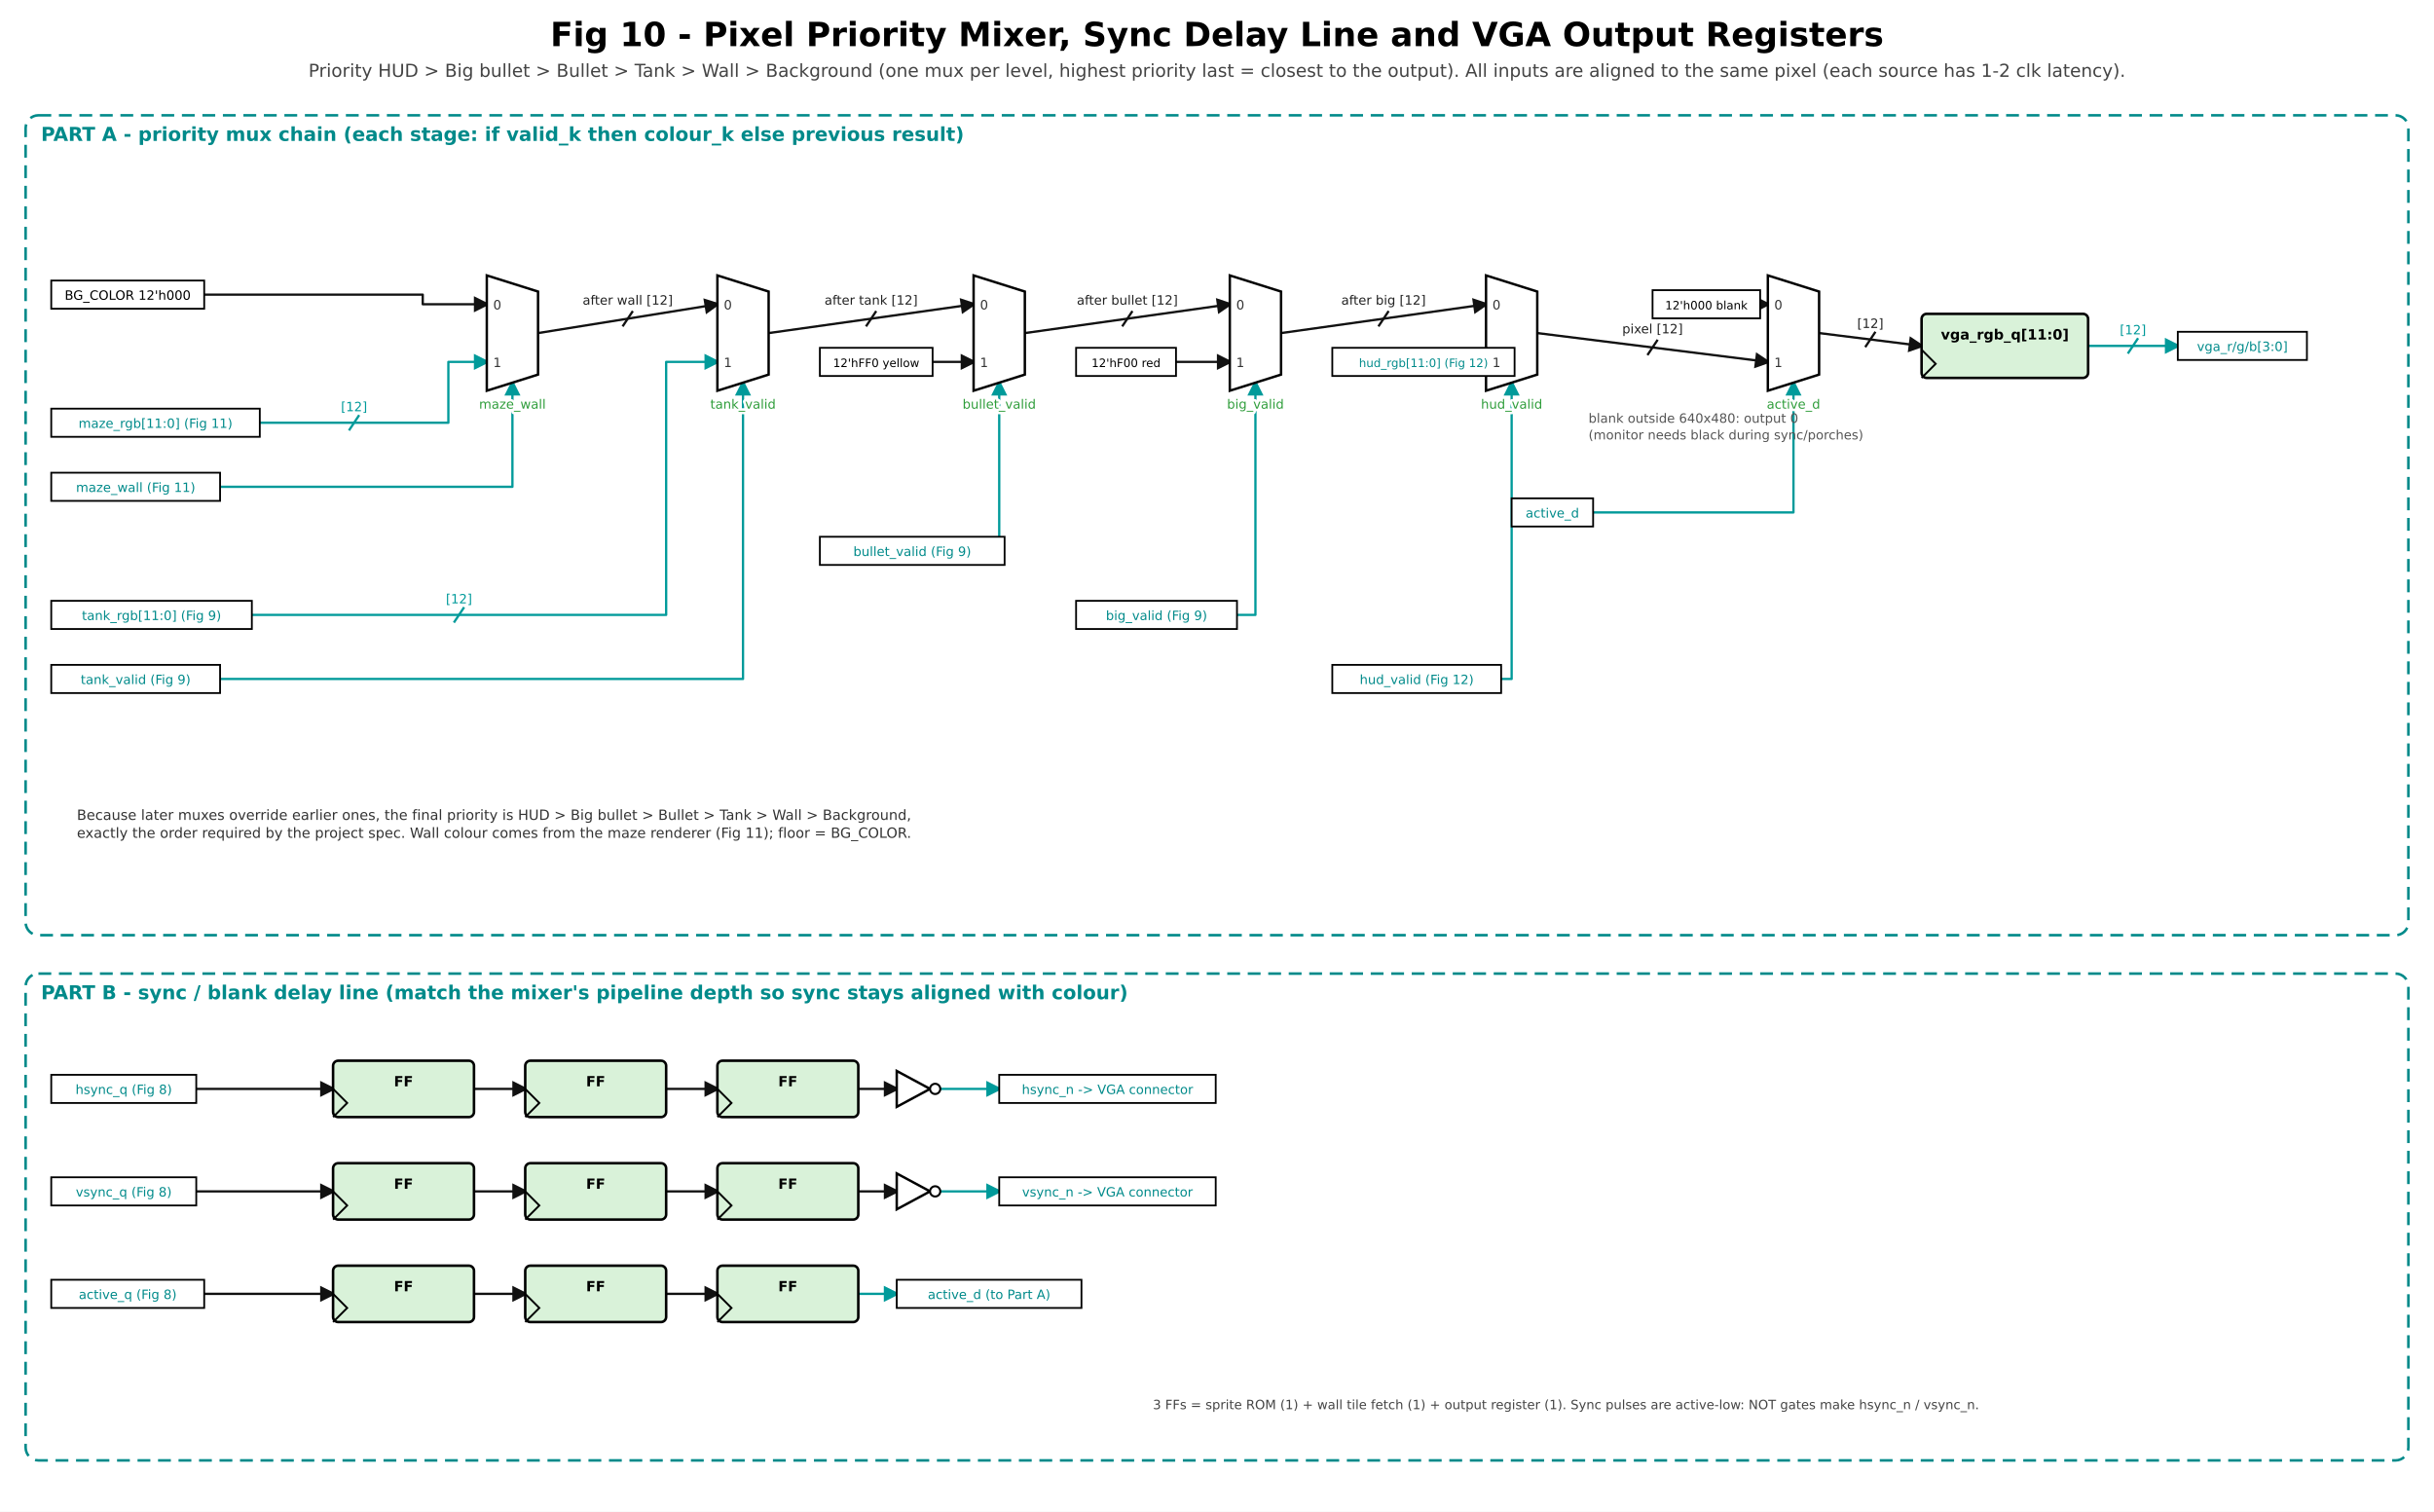
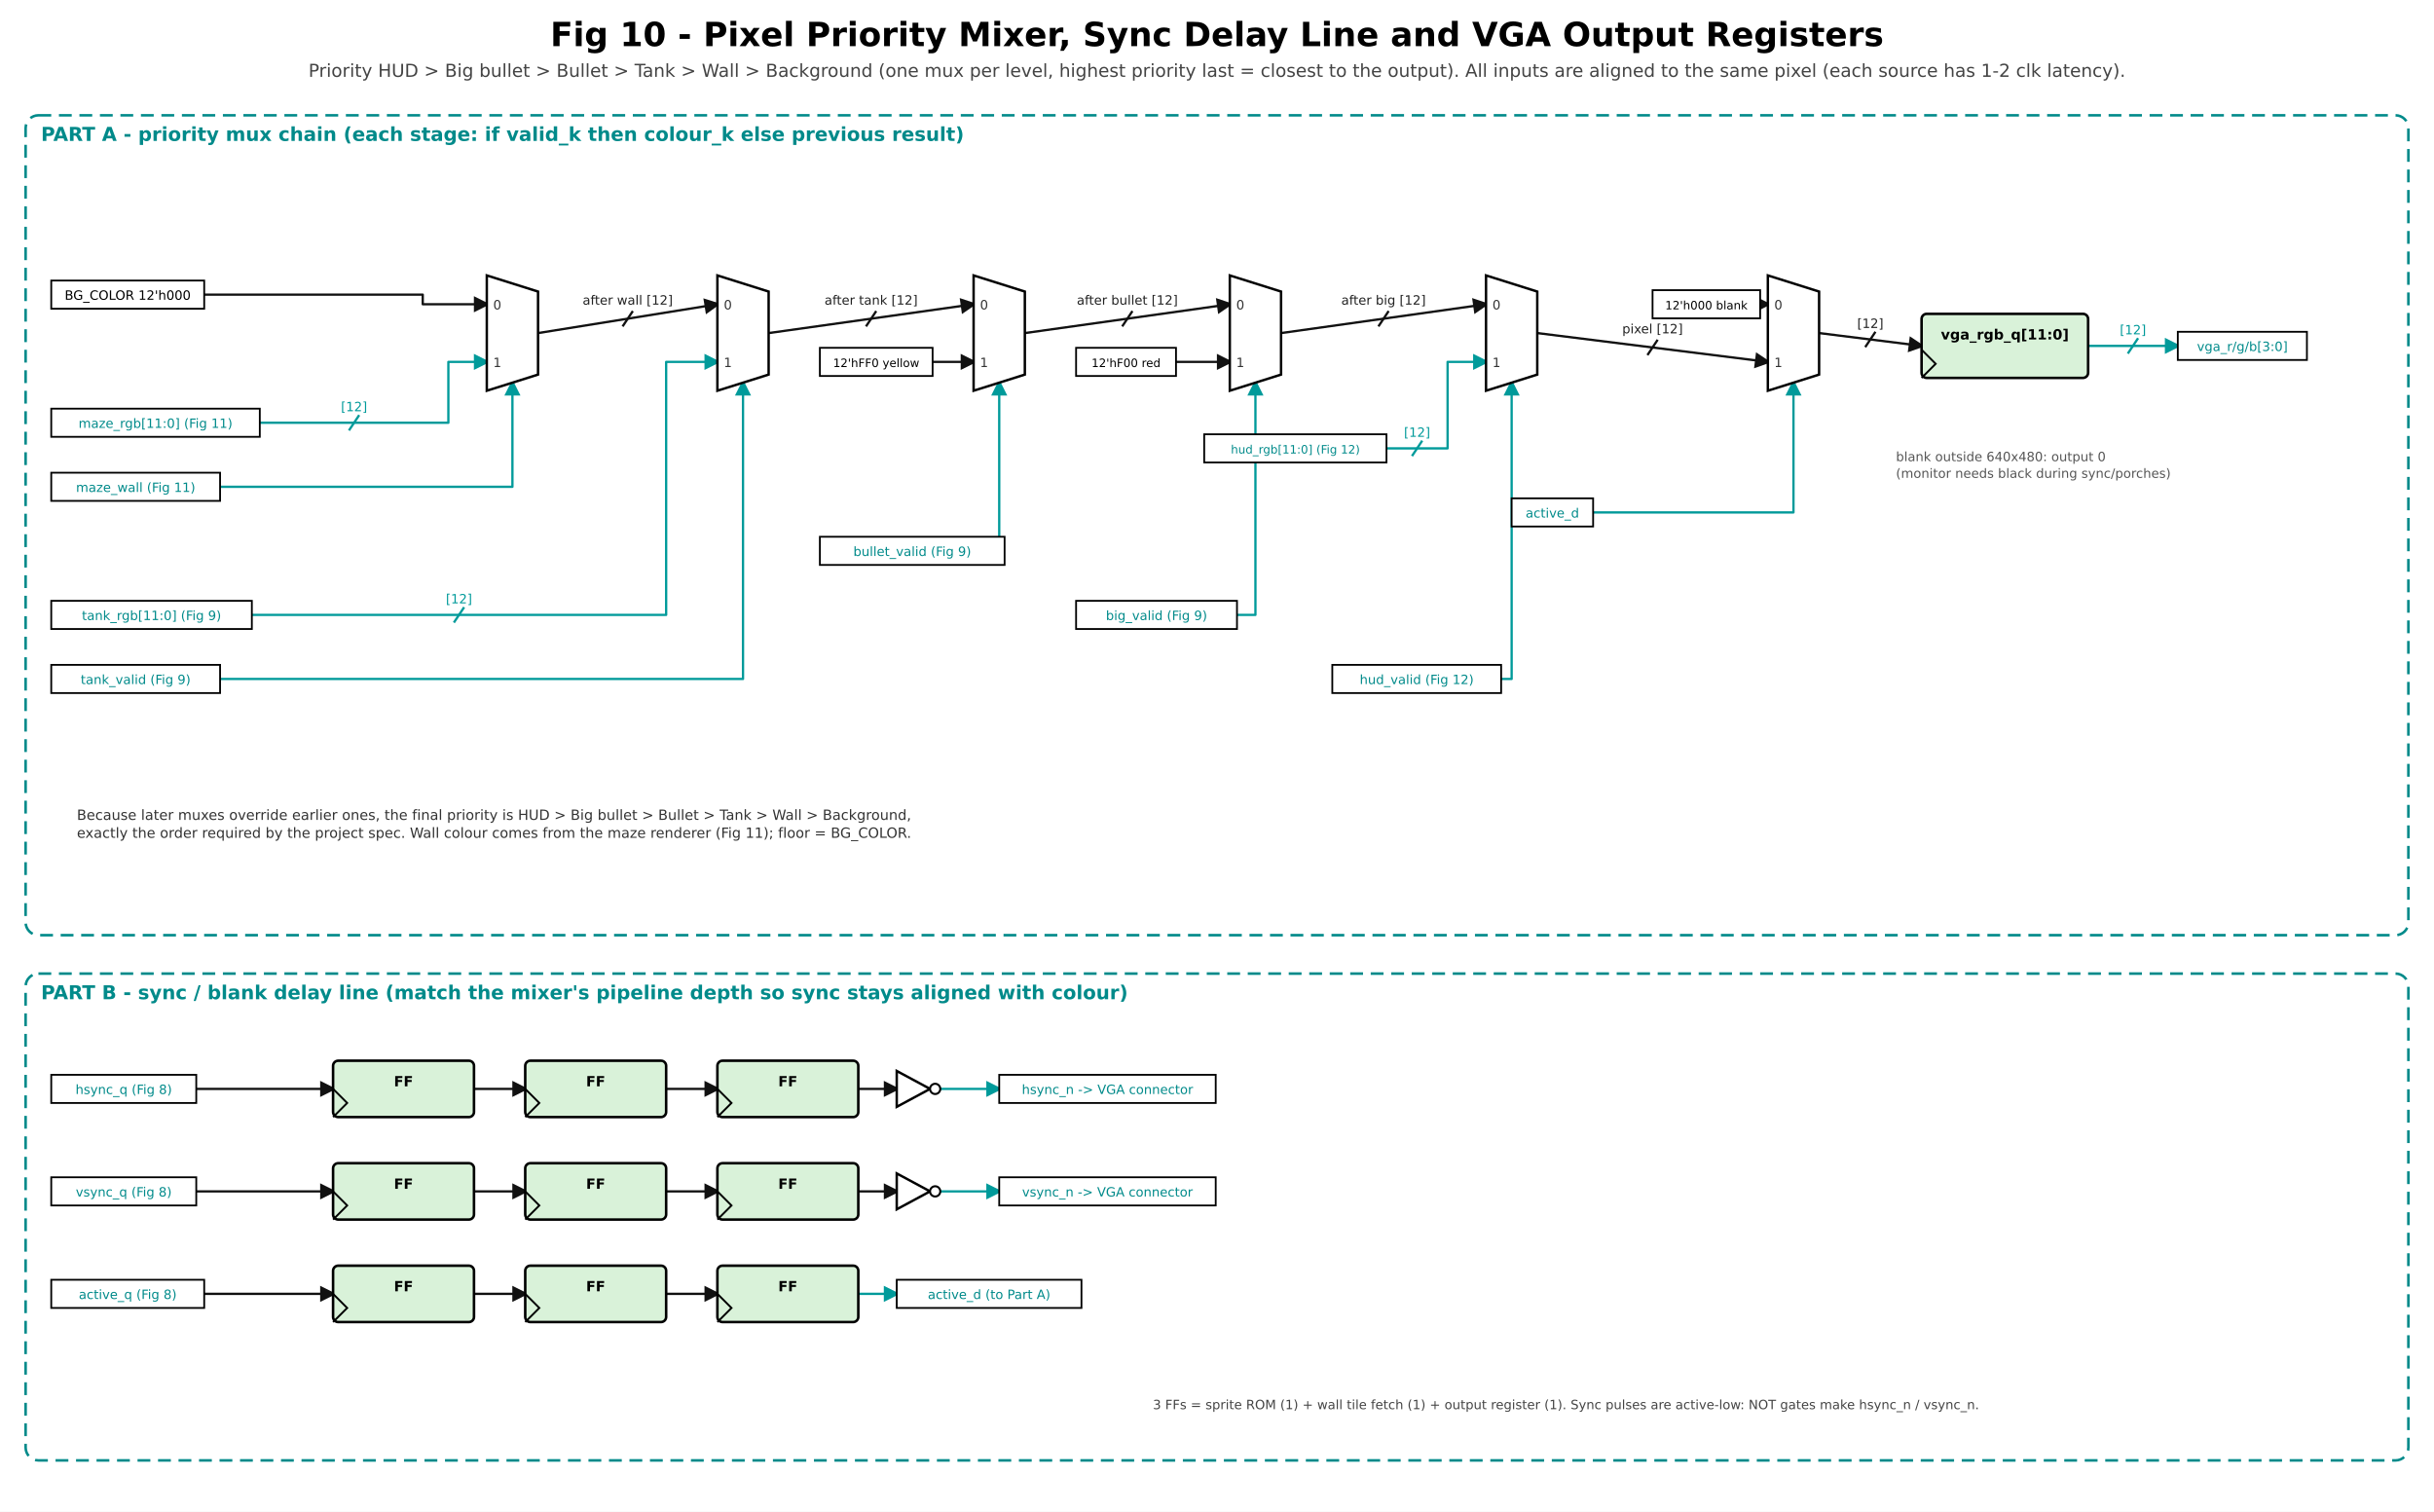
<svg xmlns="http://www.w3.org/2000/svg" width="1900" height="1180" viewBox="0 0 1900 1180">
  <defs>
    <marker id="a009a9a" viewBox="0 0 10 10" refX="8" refY="5" markerWidth="7" markerHeight="7" orient="auto">
      <path d="M0,0 L10,5 L0,10 z" fill="#009a9a" />
    </marker>
    <marker id="a111111" viewBox="0 0 10 10" refX="8" refY="5" markerWidth="7" markerHeight="7" orient="auto">
      <path d="M0,0 L10,5 L0,10 z" fill="#111111" />
    </marker>
  </defs>
  <rect width="100%" height="100%" fill="#fff" />
  <rect x="20.0" y="90.0" width="1860.0" height="640.0" rx="10" fill="none" stroke="#008a8a" stroke-width="2" stroke-dasharray="10 6" />
  <text x="32.0" y="110.0" font-family="DejaVu Sans" font-size="15" font-weight="bold" fill="#008a8a" text-anchor="start">PART A - priority mux chain  (each stage: if valid_k then colour_k else previous result)</text>
  <path d="M159.4,230.0 L330.0,230.0 L330.0,237.5 L380.0,237.5" fill="none" stroke="#111111" stroke-width="1.8" stroke-linejoin="round" marker-end="url(#a111111)" />
  <path d="M202.8,330.0 L350.0,330.0 L350.0,282.5 L380.0,282.5" fill="none" stroke="#009a9a" stroke-width="1.8" stroke-linejoin="round" marker-end="url(#a009a9a)" />
  <path d="M171.8,380.0 L400.0,380.0 L400.0,298.7" fill="none" stroke="#009a9a" stroke-width="1.8" stroke-linejoin="round" marker-end="url(#a009a9a)" />
  <path d="M420.0,260.0 L560.0,237.5" fill="none" stroke="#111111" stroke-width="1.8" stroke-linejoin="round" marker-end="url(#a111111)" />
  <path d="M196.6,480.0 L520.0,480.0 L520.0,282.5 L560.0,282.5" fill="none" stroke="#009a9a" stroke-width="1.8" stroke-linejoin="round" marker-end="url(#a009a9a)" />
  <path d="M171.8,530.0 L580.0,530.0 L580.0,298.7" fill="none" stroke="#009a9a" stroke-width="1.8" stroke-linejoin="round" marker-end="url(#a009a9a)" />
  <path d="M600.0,260.0 L760.0,237.5" fill="none" stroke="#111111" stroke-width="1.8" stroke-linejoin="round" marker-end="url(#a111111)" />
  <path d="M728.0,282.5 L760.0,282.5" fill="none" stroke="#111111" stroke-width="1.8" stroke-linejoin="round" marker-end="url(#a111111)" />
  <path d="M784.2,430.0 L780.0,430.0 L780.0,298.7" fill="none" stroke="#009a9a" stroke-width="1.8" stroke-linejoin="round" marker-end="url(#a009a9a)" />
  <path d="M800.0,260.0 L960.0,237.5" fill="none" stroke="#111111" stroke-width="1.8" stroke-linejoin="round" marker-end="url(#a111111)" />
  <path d="M918.0,282.5 L960.0,282.5" fill="none" stroke="#111111" stroke-width="1.8" stroke-linejoin="round" marker-end="url(#a111111)" />
  <path d="M965.6,480.0 L980.0,480.0 L980.0,298.7" fill="none" stroke="#009a9a" stroke-width="1.8" stroke-linejoin="round" marker-end="url(#a009a9a)" />
  <path d="M1000.0,260.0 L1160.0,237.5" fill="none" stroke="#111111" stroke-width="1.8" stroke-linejoin="round" marker-end="url(#a111111)" />
-   <path d="M1182.3,282.5 L1160.0,282.5" fill="none" stroke="#009a9a" stroke-width="1.8" stroke-linejoin="round" marker-end="url(#a009a9a)" />
+   <path d="M1082.3,350.0 L1130.0,350.0 L1130.0,282.5 L1160.0,282.5" fill="none" stroke="#009a9a" stroke-width="1.8" stroke-linejoin="round" marker-end="url(#a009a9a)" />
  <path d="M1171.8,530.0 L1180.0,530.0 L1180.0,298.7" fill="none" stroke="#009a9a" stroke-width="1.8" stroke-linejoin="round" marker-end="url(#a009a9a)" />
  <path d="M1200.0,260.0 L1380.0,282.5" fill="none" stroke="#111111" stroke-width="1.8" stroke-linejoin="round" marker-end="url(#a111111)" />
  <path d="M1374.0,237.5 L1380.0,237.5" fill="none" stroke="#111111" stroke-width="1.8" stroke-linejoin="round" marker-end="url(#a111111)" />
  <path d="M1243.6,400.0 L1400.0,400.0 L1400.0,298.7" fill="none" stroke="#009a9a" stroke-width="1.8" stroke-linejoin="round" marker-end="url(#a009a9a)" />
  <path d="M1420.0,260.0 L1500.0,270.0" fill="none" stroke="#111111" stroke-width="1.8" stroke-linejoin="round" marker-end="url(#a111111)" />
  <path d="M1630.0,270.0 L1700.0,270.0" fill="none" stroke="#009a9a" stroke-width="1.8" stroke-linejoin="round" marker-end="url(#a009a9a)" />
  <rect x="20.0" y="760.0" width="1860.0" height="380.0" rx="10" fill="none" stroke="#008a8a" stroke-width="2" stroke-dasharray="10 6" />
  <text x="32.0" y="780.0" font-family="DejaVu Sans" font-size="15" font-weight="bold" fill="#008a8a" text-anchor="start">PART B - sync / blank delay line  (match the mixer's pipeline depth so sync stays aligned with colour)</text>
  <path d="M153.2,850.0 L260.0,850.0" fill="none" stroke="#111111" stroke-width="1.8" stroke-linejoin="round" marker-end="url(#a111111)" />
  <path d="M370.0,850.0 L410.0,850.0" fill="none" stroke="#111111" stroke-width="1.8" stroke-linejoin="round" marker-end="url(#a111111)" />
  <path d="M520.0,850.0 L560.0,850.0" fill="none" stroke="#111111" stroke-width="1.8" stroke-linejoin="round" marker-end="url(#a111111)" />
  <path d="M670.0,850.0 L700.0,850.0" fill="none" stroke="#111111" stroke-width="1.8" stroke-linejoin="round" marker-end="url(#a111111)" />
  <path d="M734.0,850.0 L780.0,850.0" fill="none" stroke="#009a9a" stroke-width="1.8" stroke-linejoin="round" marker-end="url(#a009a9a)" />
  <path d="M153.2,930.0 L260.0,930.0" fill="none" stroke="#111111" stroke-width="1.8" stroke-linejoin="round" marker-end="url(#a111111)" />
  <path d="M370.0,930.0 L410.0,930.0" fill="none" stroke="#111111" stroke-width="1.8" stroke-linejoin="round" marker-end="url(#a111111)" />
  <path d="M520.0,930.0 L560.0,930.0" fill="none" stroke="#111111" stroke-width="1.8" stroke-linejoin="round" marker-end="url(#a111111)" />
  <path d="M670.0,930.0 L700.0,930.0" fill="none" stroke="#111111" stroke-width="1.8" stroke-linejoin="round" marker-end="url(#a111111)" />
  <path d="M734.0,930.0 L780.0,930.0" fill="none" stroke="#009a9a" stroke-width="1.8" stroke-linejoin="round" marker-end="url(#a009a9a)" />
  <path d="M159.4,1010.0 L260.0,1010.0" fill="none" stroke="#111111" stroke-width="1.8" stroke-linejoin="round" marker-end="url(#a111111)" />
  <path d="M370.0,1010.0 L410.0,1010.0" fill="none" stroke="#111111" stroke-width="1.8" stroke-linejoin="round" marker-end="url(#a111111)" />
  <path d="M520.0,1010.0 L560.0,1010.0" fill="none" stroke="#111111" stroke-width="1.8" stroke-linejoin="round" marker-end="url(#a111111)" />
  <path d="M670.0,1010.0 L700.0,1010.0" fill="none" stroke="#009a9a" stroke-width="1.8" stroke-linejoin="round" marker-end="url(#a009a9a)" />
  <rect x="40.0" y="219.0" width="119.4" height="22.0" rx="0" fill="#fff" stroke="#000" stroke-width="1.4" />
  <rect x="40.0" y="319.0" width="162.8" height="22.0" rx="0" fill="#fff" stroke="#000" stroke-width="1.4" />
  <rect x="40.0" y="369.0" width="131.8" height="22.0" rx="0" fill="#fff" stroke="#000" stroke-width="1.4" />
  <rect x="40.0" y="469.0" width="156.6" height="22.0" rx="0" fill="#fff" stroke="#000" stroke-width="1.4" />
  <rect x="40.0" y="519.0" width="131.8" height="22.0" rx="0" fill="#fff" stroke="#000" stroke-width="1.4" />
  <path d="M380,215 L420,227.6 L420,292.4 L380,305 Z" fill="#fff" stroke="#000" stroke-width="1.9" />
  <path d="M560,215 L600,227.6 L600,292.4 L560,305 Z" fill="#fff" stroke="#000" stroke-width="1.9" />
  <path d="M760,215 L800,227.6 L800,292.4 L760,305 Z" fill="#fff" stroke="#000" stroke-width="1.9" />
  <rect x="640.0" y="271.5" width="88.0" height="22.0" rx="0" fill="#fff" stroke="#000" stroke-width="1.4" />
  <rect x="640.0" y="419.0" width="144.2" height="22.0" rx="0" fill="#fff" stroke="#000" stroke-width="1.4" />
  <path d="M960,215 L1000,227.6 L1000,292.4 L960,305 Z" fill="#fff" stroke="#000" stroke-width="1.9" />
  <rect x="840.0" y="271.5" width="78.0" height="22.0" rx="0" fill="#fff" stroke="#000" stroke-width="1.4" />
  <rect x="840.0" y="469.0" width="125.6" height="22.0" rx="0" fill="#fff" stroke="#000" stroke-width="1.4" />
  <path d="M1160,215 L1200,227.6 L1200,292.4 L1160,305 Z" fill="#fff" stroke="#000" stroke-width="1.9" />
-   <rect x="1040.0" y="271.5" width="142.3" height="22.0" rx="0" fill="#fff" stroke="#000" stroke-width="1.4" />
+   <rect x="940.0" y="339.0" width="142.3" height="22.0" rx="0" fill="#fff" stroke="#000" stroke-width="1.4" />
  <rect x="1040.0" y="519.0" width="131.8" height="22.0" rx="0" fill="#fff" stroke="#000" stroke-width="1.4" />
  <rect x="1180.0" y="389.0" width="63.6" height="22.0" rx="0" fill="#fff" stroke="#000" stroke-width="1.4" />
  <path d="M1380,215 L1420,227.6 L1420,292.4 L1380,305 Z" fill="#fff" stroke="#000" stroke-width="1.9" />
  <rect x="1290.0" y="226.5" width="84.0" height="22.0" rx="0" fill="#fff" stroke="#000" stroke-width="1.4" />
  <rect x="1500.0" y="245.0" width="130.0" height="50.0" rx="4" fill="#d9f2d9" stroke="#000" stroke-width="2" />
  <rect x="1700.0" y="259.0" width="100.8" height="22.0" rx="0" fill="#fff" stroke="#000" stroke-width="1.4" />
  <rect x="40.0" y="839.0" width="113.2" height="22.0" rx="0" fill="#fff" stroke="#000" stroke-width="1.4" />
  <rect x="40.0" y="919.0" width="113.2" height="22.0" rx="0" fill="#fff" stroke="#000" stroke-width="1.4" />
  <rect x="40.0" y="999.0" width="119.4" height="22.0" rx="0" fill="#fff" stroke="#000" stroke-width="1.4" />
  <rect x="260.0" y="828.0" width="110.0" height="44.0" rx="4" fill="#d9f2d9" stroke="#000" stroke-width="2" />
  <rect x="410.0" y="828.0" width="110.0" height="44.0" rx="4" fill="#d9f2d9" stroke="#000" stroke-width="2" />
  <rect x="560.0" y="828.0" width="110.0" height="44.0" rx="4" fill="#d9f2d9" stroke="#000" stroke-width="2" />
  <path d="M700,836 L726,850.0 L700,864 Z" fill="#fff" stroke="#000" stroke-width="1.9" />
  <circle cx="730.0" cy="850.0" r="4" fill="#fff" stroke="#000" stroke-width="1.6" />
  <rect x="780.0" y="839.0" width="169.0" height="22.0" rx="0" fill="#fff" stroke="#000" stroke-width="1.4" />
  <rect x="260.0" y="908.0" width="110.0" height="44.0" rx="4" fill="#d9f2d9" stroke="#000" stroke-width="2" />
  <rect x="410.0" y="908.0" width="110.0" height="44.0" rx="4" fill="#d9f2d9" stroke="#000" stroke-width="2" />
  <rect x="560.0" y="908.0" width="110.0" height="44.0" rx="4" fill="#d9f2d9" stroke="#000" stroke-width="2" />
  <path d="M700,916 L726,930.0 L700,944 Z" fill="#fff" stroke="#000" stroke-width="1.9" />
  <circle cx="730.0" cy="930.0" r="4" fill="#fff" stroke="#000" stroke-width="1.6" />
  <rect x="780.0" y="919.0" width="169.0" height="22.0" rx="0" fill="#fff" stroke="#000" stroke-width="1.4" />
  <rect x="260.0" y="988.0" width="110.0" height="44.0" rx="4" fill="#d9f2d9" stroke="#000" stroke-width="2" />
  <rect x="410.0" y="988.0" width="110.0" height="44.0" rx="4" fill="#d9f2d9" stroke="#000" stroke-width="2" />
  <rect x="560.0" y="988.0" width="110.0" height="44.0" rx="4" fill="#d9f2d9" stroke="#000" stroke-width="2" />
  <rect x="700.0" y="999.0" width="144.2" height="22.0" rx="0" fill="#fff" stroke="#000" stroke-width="1.4" />
  <text x="950.0" y="36.0" font-family="DejaVu Sans" font-size="26" font-weight="bold" fill="#000" text-anchor="middle">Fig 10 - Pixel Priority Mixer, Sync Delay Line and VGA Output Registers</text>
  <text x="950.0" y="60.0" font-family="DejaVu Sans" font-size="14" font-weight="normal" fill="#444" text-anchor="middle">Priority  HUD &gt; Big bullet &gt; Bullet &gt; Tank &gt; Wall &gt; Background  (one mux per level, highest priority last = closest to the output).  All inputs are aligned to the same pixel (each source has 1-2 clk latency).</text>
  <text x="99.7" y="234.0" font-family="DejaVu Sans" font-size="10" font-weight="normal" fill="#000" text-anchor="middle">BG_COLOR  12'h000</text>
  <text x="121.4" y="334.0" font-family="DejaVu Sans" font-size="10" font-weight="normal" fill="#008a8a" text-anchor="middle">maze_rgb[11:0]  (Fig 11)</text>
  <text x="105.9" y="384.0" font-family="DejaVu Sans" font-size="10" font-weight="normal" fill="#008a8a" text-anchor="middle">maze_wall  (Fig 11)</text>
  <text x="118.3" y="484.0" font-family="DejaVu Sans" font-size="10" font-weight="normal" fill="#008a8a" text-anchor="middle">tank_rgb[11:0]  (Fig 9)</text>
  <text x="105.9" y="534.0" font-family="DejaVu Sans" font-size="10" font-weight="normal" fill="#008a8a" text-anchor="middle">tank_valid  (Fig 9)</text>
  <text x="385.0" y="241.5" font-family="DejaVu Sans" font-size="10" font-weight="normal" fill="#333" text-anchor="start">0</text>
  <text x="385.0" y="286.5" font-family="DejaVu Sans" font-size="10" font-weight="normal" fill="#333" text-anchor="start">1</text>
-   <text x="400.0" y="319.0" font-family="DejaVu Sans" font-size="10" font-weight="normal" fill="#2e9d3a" text-anchor="middle" stroke="#fff" stroke-width="4" paint-order="stroke" stroke-linejoin="round">maze_wall</text>
  <line x1="272.4" y1="336.0" x2="280.4" y2="324.0" stroke="#009a9a" stroke-width="1.8" />
  <text x="276.4" y="321.0" font-family="DejaVu Sans" font-size="10" font-weight="normal" fill="#009a9a" text-anchor="middle" stroke="#fff" stroke-width="4" paint-order="stroke" stroke-linejoin="round">[12]</text>
  <text x="565.0" y="241.5" font-family="DejaVu Sans" font-size="10" font-weight="normal" fill="#333" text-anchor="start">0</text>
  <text x="565.0" y="286.5" font-family="DejaVu Sans" font-size="10" font-weight="normal" fill="#333" text-anchor="start">1</text>
-   <text x="580.0" y="319.0" font-family="DejaVu Sans" font-size="10" font-weight="normal" fill="#2e9d3a" text-anchor="middle" stroke="#fff" stroke-width="4" paint-order="stroke" stroke-linejoin="round">tank_valid</text>
  <line x1="486.0" y1="254.8" x2="494.0" y2="242.8" stroke="#111111" stroke-width="1.8" />
  <text x="490.0" y="237.8" font-family="DejaVu Sans" font-size="10" font-weight="normal" fill="#222" text-anchor="middle" stroke="#fff" stroke-width="4" paint-order="stroke" stroke-linejoin="round">after wall [12]</text>
  <line x1="354.3" y1="486.0" x2="362.3" y2="474.0" stroke="#009a9a" stroke-width="1.8" />
  <text x="358.3" y="471.0" font-family="DejaVu Sans" font-size="10" font-weight="normal" fill="#009a9a" text-anchor="middle" stroke="#fff" stroke-width="4" paint-order="stroke" stroke-linejoin="round">[12]</text>
  <text x="765.0" y="241.5" font-family="DejaVu Sans" font-size="10" font-weight="normal" fill="#333" text-anchor="start">0</text>
  <text x="765.0" y="286.5" font-family="DejaVu Sans" font-size="10" font-weight="normal" fill="#333" text-anchor="start">1</text>
-   <text x="780.0" y="319.0" font-family="DejaVu Sans" font-size="10" font-weight="normal" fill="#2e9d3a" text-anchor="middle" stroke="#fff" stroke-width="4" paint-order="stroke" stroke-linejoin="round">bullet_valid</text>
  <line x1="676.0" y1="254.8" x2="684.0" y2="242.8" stroke="#111111" stroke-width="1.8" />
  <text x="680.0" y="237.8" font-family="DejaVu Sans" font-size="10" font-weight="normal" fill="#222" text-anchor="middle" stroke="#fff" stroke-width="4" paint-order="stroke" stroke-linejoin="round">after tank [12]</text>
  <text x="684.0" y="286.5" font-family="DejaVu Sans" font-size="9" font-weight="normal" fill="#000" text-anchor="middle">12'hFF0 yellow</text>
  <text x="712.1" y="434.0" font-family="DejaVu Sans" font-size="10" font-weight="normal" fill="#008a8a" text-anchor="middle">bullet_valid  (Fig 9)</text>
  <text x="965.0" y="241.5" font-family="DejaVu Sans" font-size="10" font-weight="normal" fill="#333" text-anchor="start">0</text>
  <text x="965.0" y="286.5" font-family="DejaVu Sans" font-size="10" font-weight="normal" fill="#333" text-anchor="start">1</text>
-   <text x="980.0" y="319.0" font-family="DejaVu Sans" font-size="10" font-weight="normal" fill="#2e9d3a" text-anchor="middle" stroke="#fff" stroke-width="4" paint-order="stroke" stroke-linejoin="round">big_valid</text>
  <line x1="876.0" y1="254.8" x2="884.0" y2="242.8" stroke="#111111" stroke-width="1.8" />
  <text x="880.0" y="237.8" font-family="DejaVu Sans" font-size="10" font-weight="normal" fill="#222" text-anchor="middle" stroke="#fff" stroke-width="4" paint-order="stroke" stroke-linejoin="round">after bullet [12]</text>
  <text x="879.0" y="286.5" font-family="DejaVu Sans" font-size="9" font-weight="normal" fill="#000" text-anchor="middle">12'hF00 red</text>
  <text x="902.8" y="484.0" font-family="DejaVu Sans" font-size="10" font-weight="normal" fill="#008a8a" text-anchor="middle">big_valid  (Fig 9)</text>
  <text x="1165.0" y="241.5" font-family="DejaVu Sans" font-size="10" font-weight="normal" fill="#333" text-anchor="start">0</text>
  <text x="1165.0" y="286.5" font-family="DejaVu Sans" font-size="10" font-weight="normal" fill="#333" text-anchor="start">1</text>
-   <text x="1180.0" y="319.0" font-family="DejaVu Sans" font-size="10" font-weight="normal" fill="#2e9d3a" text-anchor="middle" stroke="#fff" stroke-width="4" paint-order="stroke" stroke-linejoin="round">hud_valid</text>
  <line x1="1076.0" y1="254.8" x2="1084.0" y2="242.8" stroke="#111111" stroke-width="1.8" />
  <text x="1080.0" y="237.8" font-family="DejaVu Sans" font-size="10" font-weight="normal" fill="#222" text-anchor="middle" stroke="#fff" stroke-width="4" paint-order="stroke" stroke-linejoin="round">after big [12]</text>
-   <text x="1111.2" y="286.5" font-family="DejaVu Sans" font-size="9" font-weight="normal" fill="#008a8a" text-anchor="middle">hud_rgb[11:0]  (Fig 12)</text>
+   <text x="1011.2" y="354.0" font-family="DejaVu Sans" font-size="9" font-weight="normal" fill="#008a8a" text-anchor="middle">hud_rgb[11:0]  (Fig 12)</text>
+   <line x1="1102.2" y1="356.0" x2="1110.2" y2="344.0" stroke="#009a9a" stroke-width="1.8" />
+   <text x="1106.2" y="341.0" font-family="DejaVu Sans" font-size="10" font-weight="normal" fill="#009a9a" text-anchor="middle" stroke="#fff" stroke-width="4" paint-order="stroke" stroke-linejoin="round">[12]</text>
  <text x="1105.9" y="534.0" font-family="DejaVu Sans" font-size="10" font-weight="normal" fill="#008a8a" text-anchor="middle">hud_valid  (Fig 12)</text>
  <text x="1211.8" y="404.0" font-family="DejaVu Sans" font-size="10" font-weight="normal" fill="#008a8a" text-anchor="middle">active_d</text>
  <text x="1385.0" y="241.5" font-family="DejaVu Sans" font-size="10" font-weight="normal" fill="#333" text-anchor="start">0</text>
  <text x="1385.0" y="286.5" font-family="DejaVu Sans" font-size="10" font-weight="normal" fill="#333" text-anchor="start">1</text>
-   <text x="1400.0" y="319.0" font-family="DejaVu Sans" font-size="10" font-weight="normal" fill="#2e9d3a" text-anchor="middle" stroke="#fff" stroke-width="4" paint-order="stroke" stroke-linejoin="round">active_d</text>
  <line x1="1286.0" y1="277.2" x2="1294.0" y2="265.2" stroke="#111111" stroke-width="1.8" />
  <text x="1290.0" y="260.2" font-family="DejaVu Sans" font-size="10" font-weight="normal" fill="#222" text-anchor="middle" stroke="#fff" stroke-width="4" paint-order="stroke" stroke-linejoin="round">pixel [12]</text>
  <text x="1332.0" y="241.5" font-family="DejaVu Sans" font-size="9" font-weight="normal" fill="#000" text-anchor="middle">12'h000 blank</text>
  <text x="1565.0" y="265.0" font-family="DejaVu Sans" font-size="11" font-weight="bold" fill="#000" text-anchor="middle">vga_rgb_q[11:0]</text>
  <path d="M1500,273 L1511,284 L1500,295" fill="none" stroke="#000" stroke-width="1.5" />
  <line x1="1456.0" y1="271.0" x2="1464.0" y2="259.0" stroke="#111111" stroke-width="1.8" />
  <text x="1460.0" y="256.0" font-family="DejaVu Sans" font-size="10" font-weight="normal" fill="#222" text-anchor="middle" stroke="#fff" stroke-width="4" paint-order="stroke" stroke-linejoin="round">[12]</text>
  <text x="1750.4" y="274.0" font-family="DejaVu Sans" font-size="10" font-weight="normal" fill="#008a8a" text-anchor="middle">vga_r/g/b[3:0]</text>
  <line x1="1661.0" y1="276.0" x2="1669.0" y2="264.0" stroke="#009a9a" stroke-width="1.8" />
  <text x="1665.0" y="261.0" font-family="DejaVu Sans" font-size="10" font-weight="normal" fill="#009a9a" text-anchor="middle" stroke="#fff" stroke-width="4" paint-order="stroke" stroke-linejoin="round">[12]</text>
-   <text x="1240.0" y="330.0" font-family="DejaVu Sans" font-size="10" font-weight="normal" fill="#555" text-anchor="start">blank outside 640x480: output 0</text>
-   <text x="1240.0" y="343.0" font-family="DejaVu Sans" font-size="10" font-weight="normal" fill="#555" text-anchor="start">(monitor needs black during sync/porches)</text>
+   <text x="1480.0" y="360.0" font-family="DejaVu Sans" font-size="10" font-weight="normal" fill="#555" text-anchor="start">blank outside 640x480: output 0</text>
+   <text x="1480.0" y="373.0" font-family="DejaVu Sans" font-size="10" font-weight="normal" fill="#555" text-anchor="start">(monitor needs black during sync/porches)</text>
  <text x="60.0" y="640.0" font-family="DejaVu Sans" font-size="11" font-weight="normal" fill="#333" text-anchor="start">Because later muxes override earlier ones, the final priority is HUD &gt; Big bullet &gt; Bullet &gt; Tank &gt; Wall &gt; Background,</text>
  <text x="60.0" y="654.0" font-family="DejaVu Sans" font-size="11" font-weight="normal" fill="#333" text-anchor="start">exactly the order required by the project spec.  Wall colour comes from the maze renderer (Fig 11); floor = BG_COLOR.</text>
  <text x="96.6" y="854.0" font-family="DejaVu Sans" font-size="10" font-weight="normal" fill="#008a8a" text-anchor="middle">hsync_q  (Fig 8)</text>
  <text x="96.6" y="934.0" font-family="DejaVu Sans" font-size="10" font-weight="normal" fill="#008a8a" text-anchor="middle">vsync_q  (Fig 8)</text>
  <text x="99.7" y="1014.0" font-family="DejaVu Sans" font-size="10" font-weight="normal" fill="#008a8a" text-anchor="middle">active_q  (Fig 8)</text>
  <text x="315.0" y="848.0" font-family="DejaVu Sans" font-size="11" font-weight="bold" fill="#000" text-anchor="middle">FF</text>
  <path d="M260,850 L271,861 L260,872" fill="none" stroke="#000" stroke-width="1.5" />
  <text x="465.0" y="848.0" font-family="DejaVu Sans" font-size="11" font-weight="bold" fill="#000" text-anchor="middle">FF</text>
  <path d="M410,850 L421,861 L410,872" fill="none" stroke="#000" stroke-width="1.5" />
  <text x="615.0" y="848.0" font-family="DejaVu Sans" font-size="11" font-weight="bold" fill="#000" text-anchor="middle">FF</text>
  <path d="M560,850 L571,861 L560,872" fill="none" stroke="#000" stroke-width="1.5" />
  <text x="864.5" y="854.0" font-family="DejaVu Sans" font-size="10" font-weight="normal" fill="#008a8a" text-anchor="middle">hsync_n  -&gt; VGA connector</text>
  <text x="315.0" y="928.0" font-family="DejaVu Sans" font-size="11" font-weight="bold" fill="#000" text-anchor="middle">FF</text>
  <path d="M260,930 L271,941 L260,952" fill="none" stroke="#000" stroke-width="1.5" />
  <text x="465.0" y="928.0" font-family="DejaVu Sans" font-size="11" font-weight="bold" fill="#000" text-anchor="middle">FF</text>
  <path d="M410,930 L421,941 L410,952" fill="none" stroke="#000" stroke-width="1.5" />
  <text x="615.0" y="928.0" font-family="DejaVu Sans" font-size="11" font-weight="bold" fill="#000" text-anchor="middle">FF</text>
  <path d="M560,930 L571,941 L560,952" fill="none" stroke="#000" stroke-width="1.5" />
  <text x="864.5" y="934.0" font-family="DejaVu Sans" font-size="10" font-weight="normal" fill="#008a8a" text-anchor="middle">vsync_n  -&gt; VGA connector</text>
  <text x="315.0" y="1008.0" font-family="DejaVu Sans" font-size="11" font-weight="bold" fill="#000" text-anchor="middle">FF</text>
  <path d="M260,1010 L271,1021 L260,1032" fill="none" stroke="#000" stroke-width="1.5" />
  <text x="465.0" y="1008.0" font-family="DejaVu Sans" font-size="11" font-weight="bold" fill="#000" text-anchor="middle">FF</text>
  <path d="M410,1010 L421,1021 L410,1032" fill="none" stroke="#000" stroke-width="1.5" />
  <text x="615.0" y="1008.0" font-family="DejaVu Sans" font-size="11" font-weight="bold" fill="#000" text-anchor="middle">FF</text>
  <path d="M560,1010 L571,1021 L560,1032" fill="none" stroke="#000" stroke-width="1.5" />
  <text x="772.1" y="1014.0" font-family="DejaVu Sans" font-size="10" font-weight="normal" fill="#008a8a" text-anchor="middle">active_d  (to Part A)</text>
  <text x="900.0" y="1100.0" font-family="DejaVu Sans" font-size="10" font-weight="normal" fill="#444" text-anchor="start">3 FFs = sprite ROM (1) + wall tile fetch (1) + output register (1).  Sync pulses are active-low: NOT gates make hsync_n / vsync_n.</text>
</svg>
